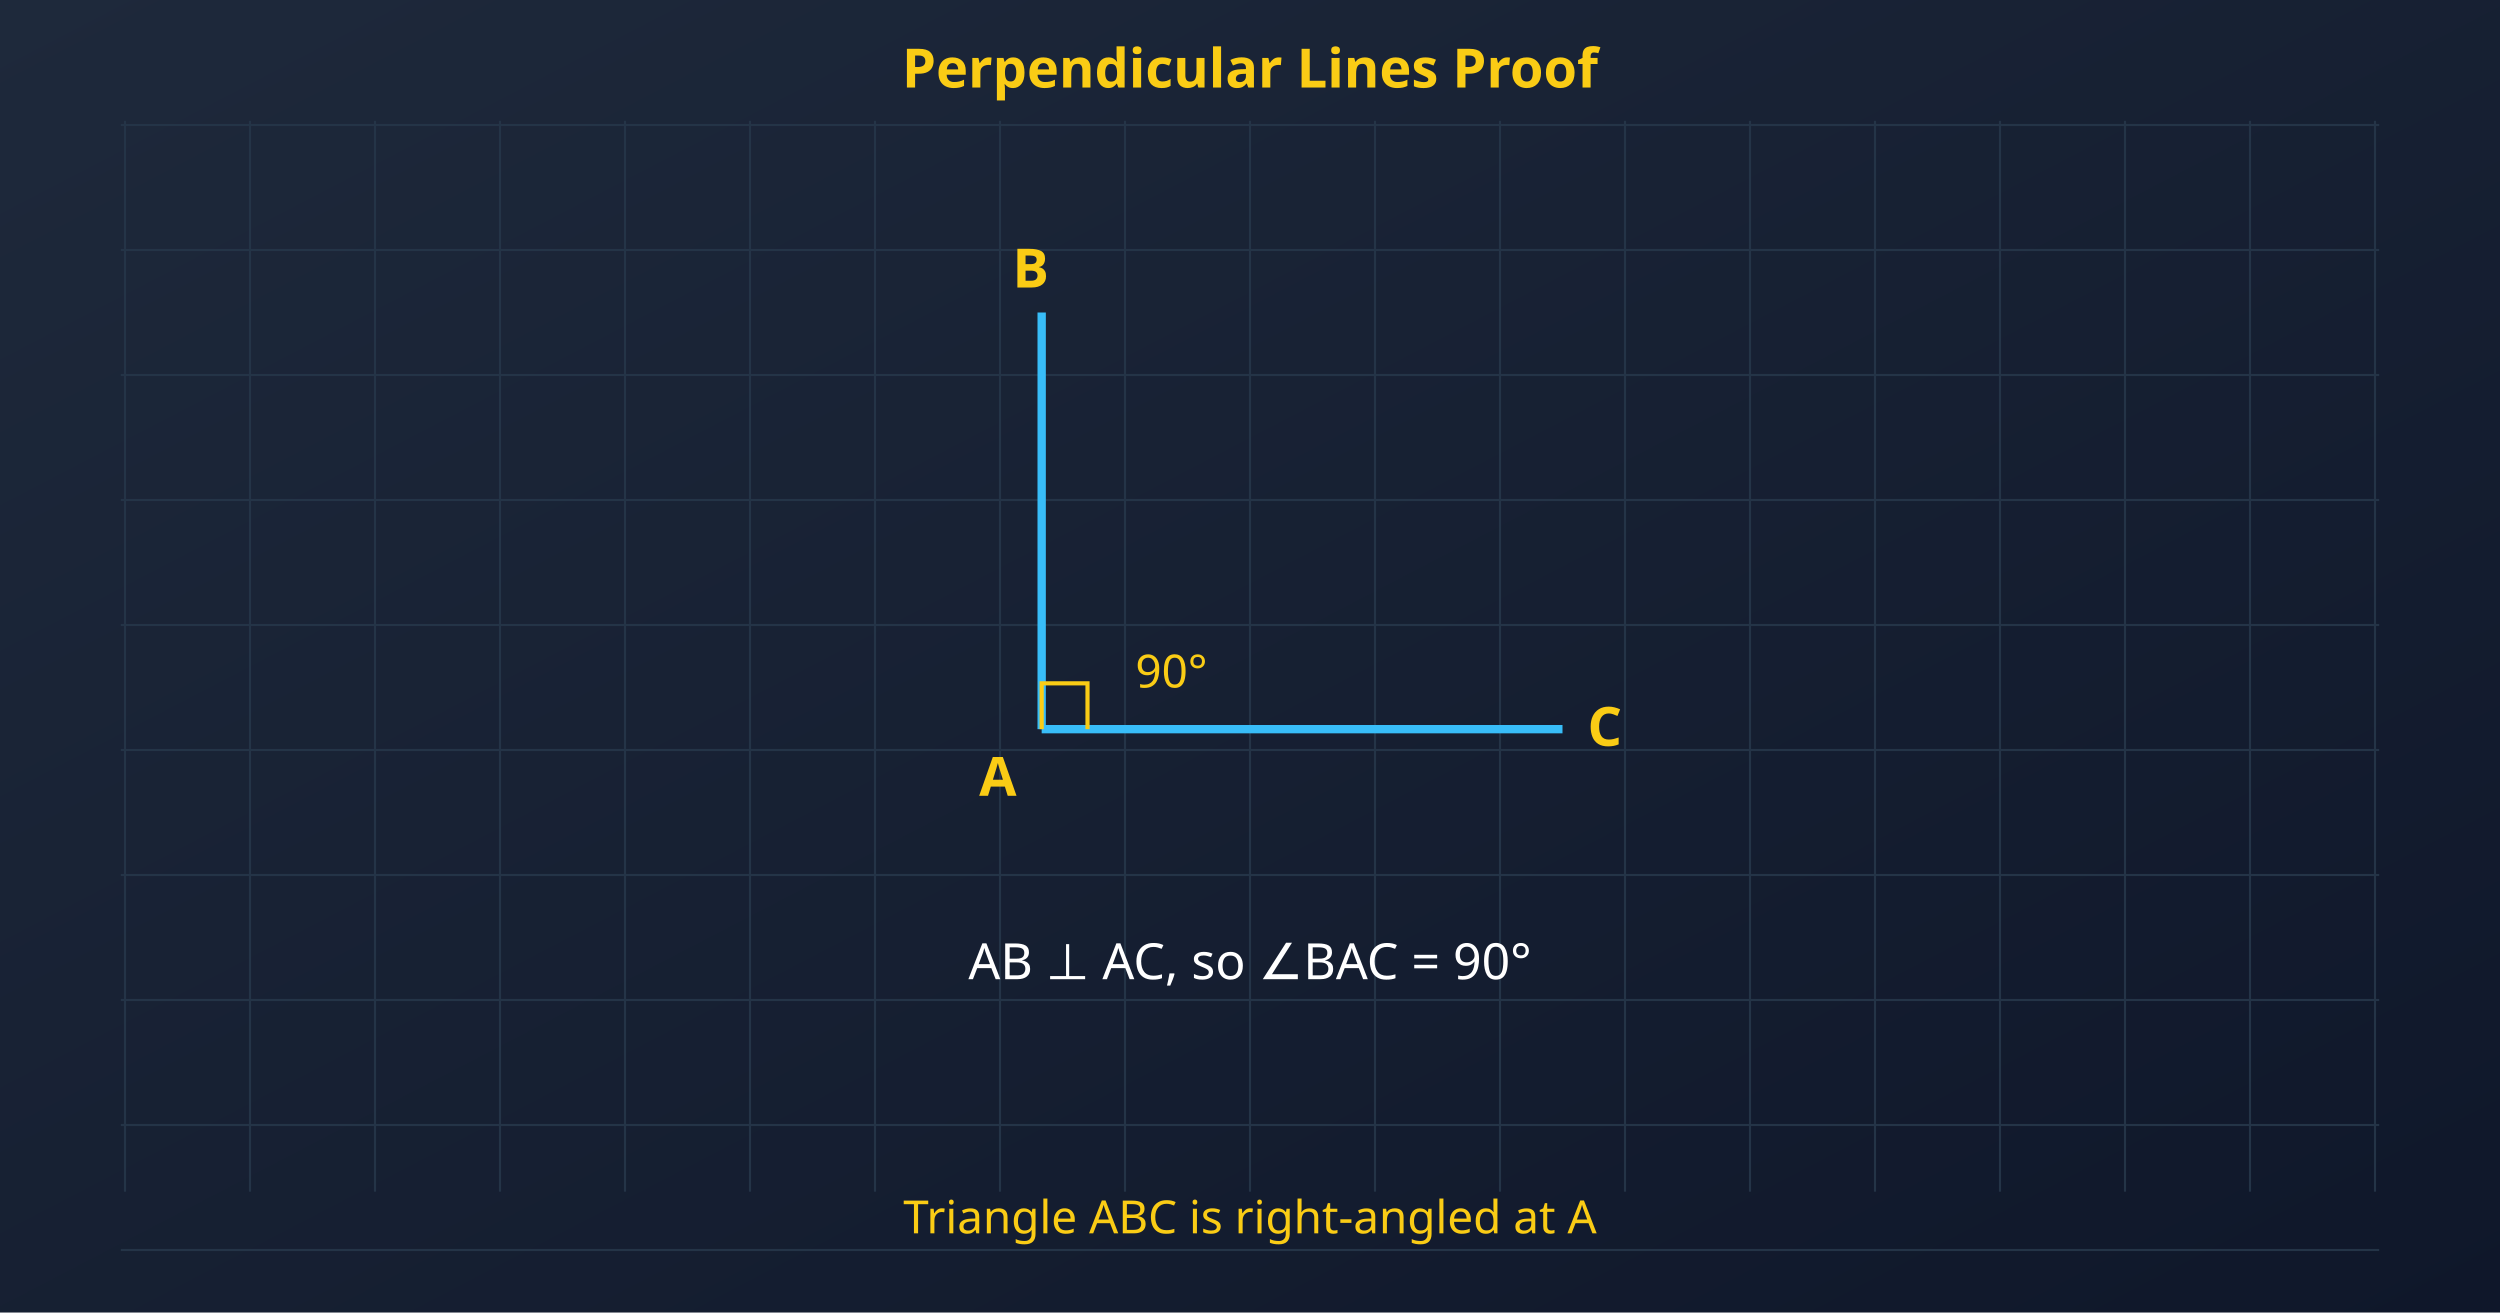
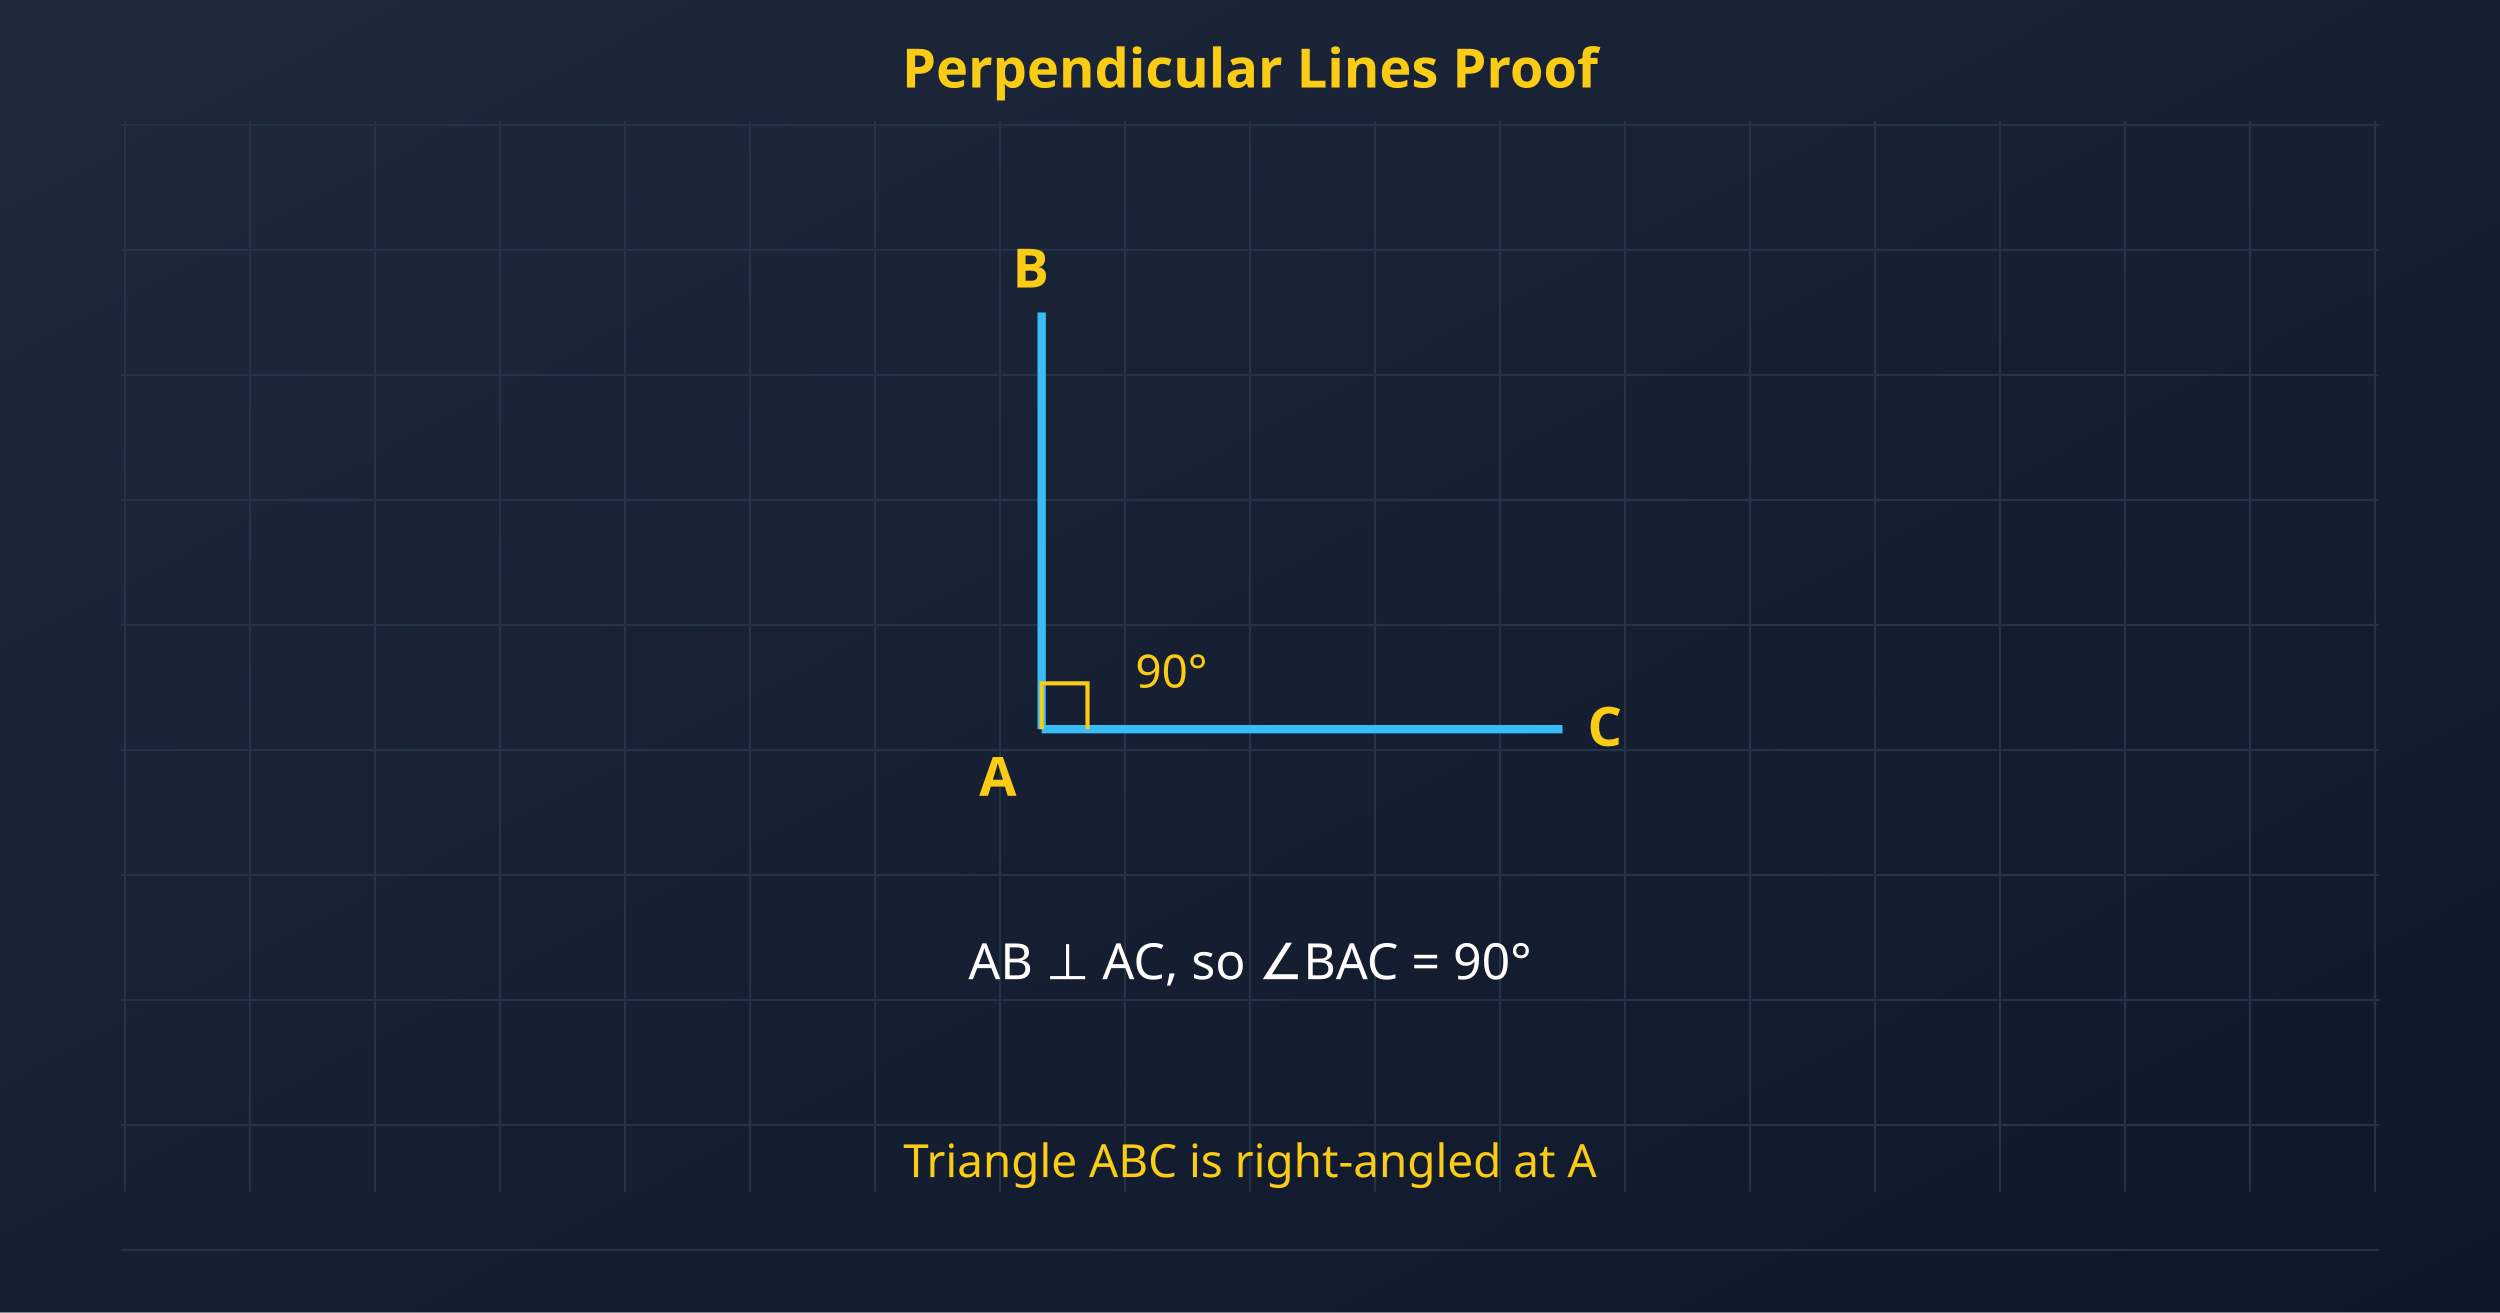
<svg xmlns="http://www.w3.org/2000/svg" width="1200" height="630" viewBox="0 0 1200 630">
  <defs>
    <linearGradient id="bg" x1="0" y1="0" x2="1" y2="1">
      <stop offset="0" stop-color="#1e293b" />
      <stop offset="1" stop-color="#0f172a" />
    </linearGradient>
  </defs>
  <rect x="0" y="0" width="1200" height="630" fill="url(#bg)" />
  <line x1="60" y1="58" x2="60" y2="572" stroke="#243447" stroke-width="1" />
  <line x1="120" y1="58" x2="120" y2="572" stroke="#243447" stroke-width="1" />
  <line x1="180" y1="58" x2="180" y2="572" stroke="#243447" stroke-width="1" />
  <line x1="240" y1="58" x2="240" y2="572" stroke="#243447" stroke-width="1" />
  <line x1="300" y1="58" x2="300" y2="572" stroke="#243447" stroke-width="1" />
  <line x1="360" y1="58" x2="360" y2="572" stroke="#243447" stroke-width="1" />
  <line x1="420" y1="58" x2="420" y2="572" stroke="#243447" stroke-width="1" />
  <line x1="480" y1="58" x2="480" y2="572" stroke="#243447" stroke-width="1" />
  <line x1="540" y1="58" x2="540" y2="572" stroke="#243447" stroke-width="1" />
  <line x1="600" y1="58" x2="600" y2="572" stroke="#243447" stroke-width="1" />
  <line x1="660" y1="58" x2="660" y2="572" stroke="#243447" stroke-width="1" />
  <line x1="720" y1="58" x2="720" y2="572" stroke="#243447" stroke-width="1" />
  <line x1="780" y1="58" x2="780" y2="572" stroke="#243447" stroke-width="1" />
  <line x1="840" y1="58" x2="840" y2="572" stroke="#243447" stroke-width="1" />
  <line x1="900" y1="58" x2="900" y2="572" stroke="#243447" stroke-width="1" />
  <line x1="960" y1="58" x2="960" y2="572" stroke="#243447" stroke-width="1" />
  <line x1="1020" y1="58" x2="1020" y2="572" stroke="#243447" stroke-width="1" />
  <line x1="1080" y1="58" x2="1080" y2="572" stroke="#243447" stroke-width="1" />
  <line x1="1140" y1="58" x2="1140" y2="572" stroke="#243447" stroke-width="1" />
  <line x1="58" y1="60" x2="1142" y2="60" stroke="#243447" stroke-width="1" />
  <line x1="58" y1="120" x2="1142" y2="120" stroke="#243447" stroke-width="1" />
  <line x1="58" y1="180" x2="1142" y2="180" stroke="#243447" stroke-width="1" />
  <line x1="58" y1="240" x2="1142" y2="240" stroke="#243447" stroke-width="1" />
  <line x1="58" y1="300" x2="1142" y2="300" stroke="#243447" stroke-width="1" />
  <line x1="58" y1="360" x2="1142" y2="360" stroke="#243447" stroke-width="1" />
  <line x1="58" y1="420" x2="1142" y2="420" stroke="#243447" stroke-width="1" />
  <line x1="58" y1="480" x2="1142" y2="480" stroke="#243447" stroke-width="1" />
  <line x1="58" y1="540" x2="1142" y2="540" stroke="#243447" stroke-width="1" />
  <line x1="58" y1="600" x2="1142" y2="600" stroke="#243447" stroke-width="1" />
  <text x="600.0" y="42.0" font-family="system-ui, sans-serif" font-size="26" fill="#facc15" text-anchor="middle" font-weight="bold">Perpendicular Lines Proof</text>
  <line x1="500.0" y1="350.0" x2="500.0" y2="150.0" stroke="#38bdf8" stroke-width="4" />
  <line x1="500.0" y1="350.0" x2="750.0" y2="350.0" stroke="#38bdf8" stroke-width="4" />
  <polyline points="500.0,350.0 500.0,328.0 522.0,328.0 522.0,350.0" stroke="#facc15" stroke-width="2" fill="none" />
  <text x="470.0" y="382.0" font-family="system-ui, sans-serif" font-size="26" fill="#facc15" text-anchor="start" font-weight="bold">A</text>
  <text x="486.0" y="138.0" font-family="system-ui, sans-serif" font-size="26" fill="#facc15" text-anchor="start" font-weight="bold">B</text>
  <text x="762.0" y="358.0" font-family="system-ui, sans-serif" font-size="26" fill="#facc15" text-anchor="start" font-weight="bold">C</text>
  <text x="545.0" y="330.0" font-family="system-ui, sans-serif" font-size="22" fill="#facc15" text-anchor="start" font-weight="normal">90°</text>
  <text x="600.0" y="470.0" font-family="system-ui, sans-serif" font-size="24" fill="#ffffff" text-anchor="middle" font-weight="normal">AB ⊥ AC, so ∠BAC = 90°</text>
-   <text x="600.0" y="592.0" font-family="system-ui, sans-serif" font-size="22" fill="#facc15" text-anchor="middle" font-weight="normal">Triangle ABC is right-angled at A</text>
+   <text x="600.0" y="565.0" font-family="system-ui, sans-serif" font-size="22" fill="#facc15" text-anchor="middle" font-weight="normal">Triangle ABC is right-angled at A</text>
</svg>
